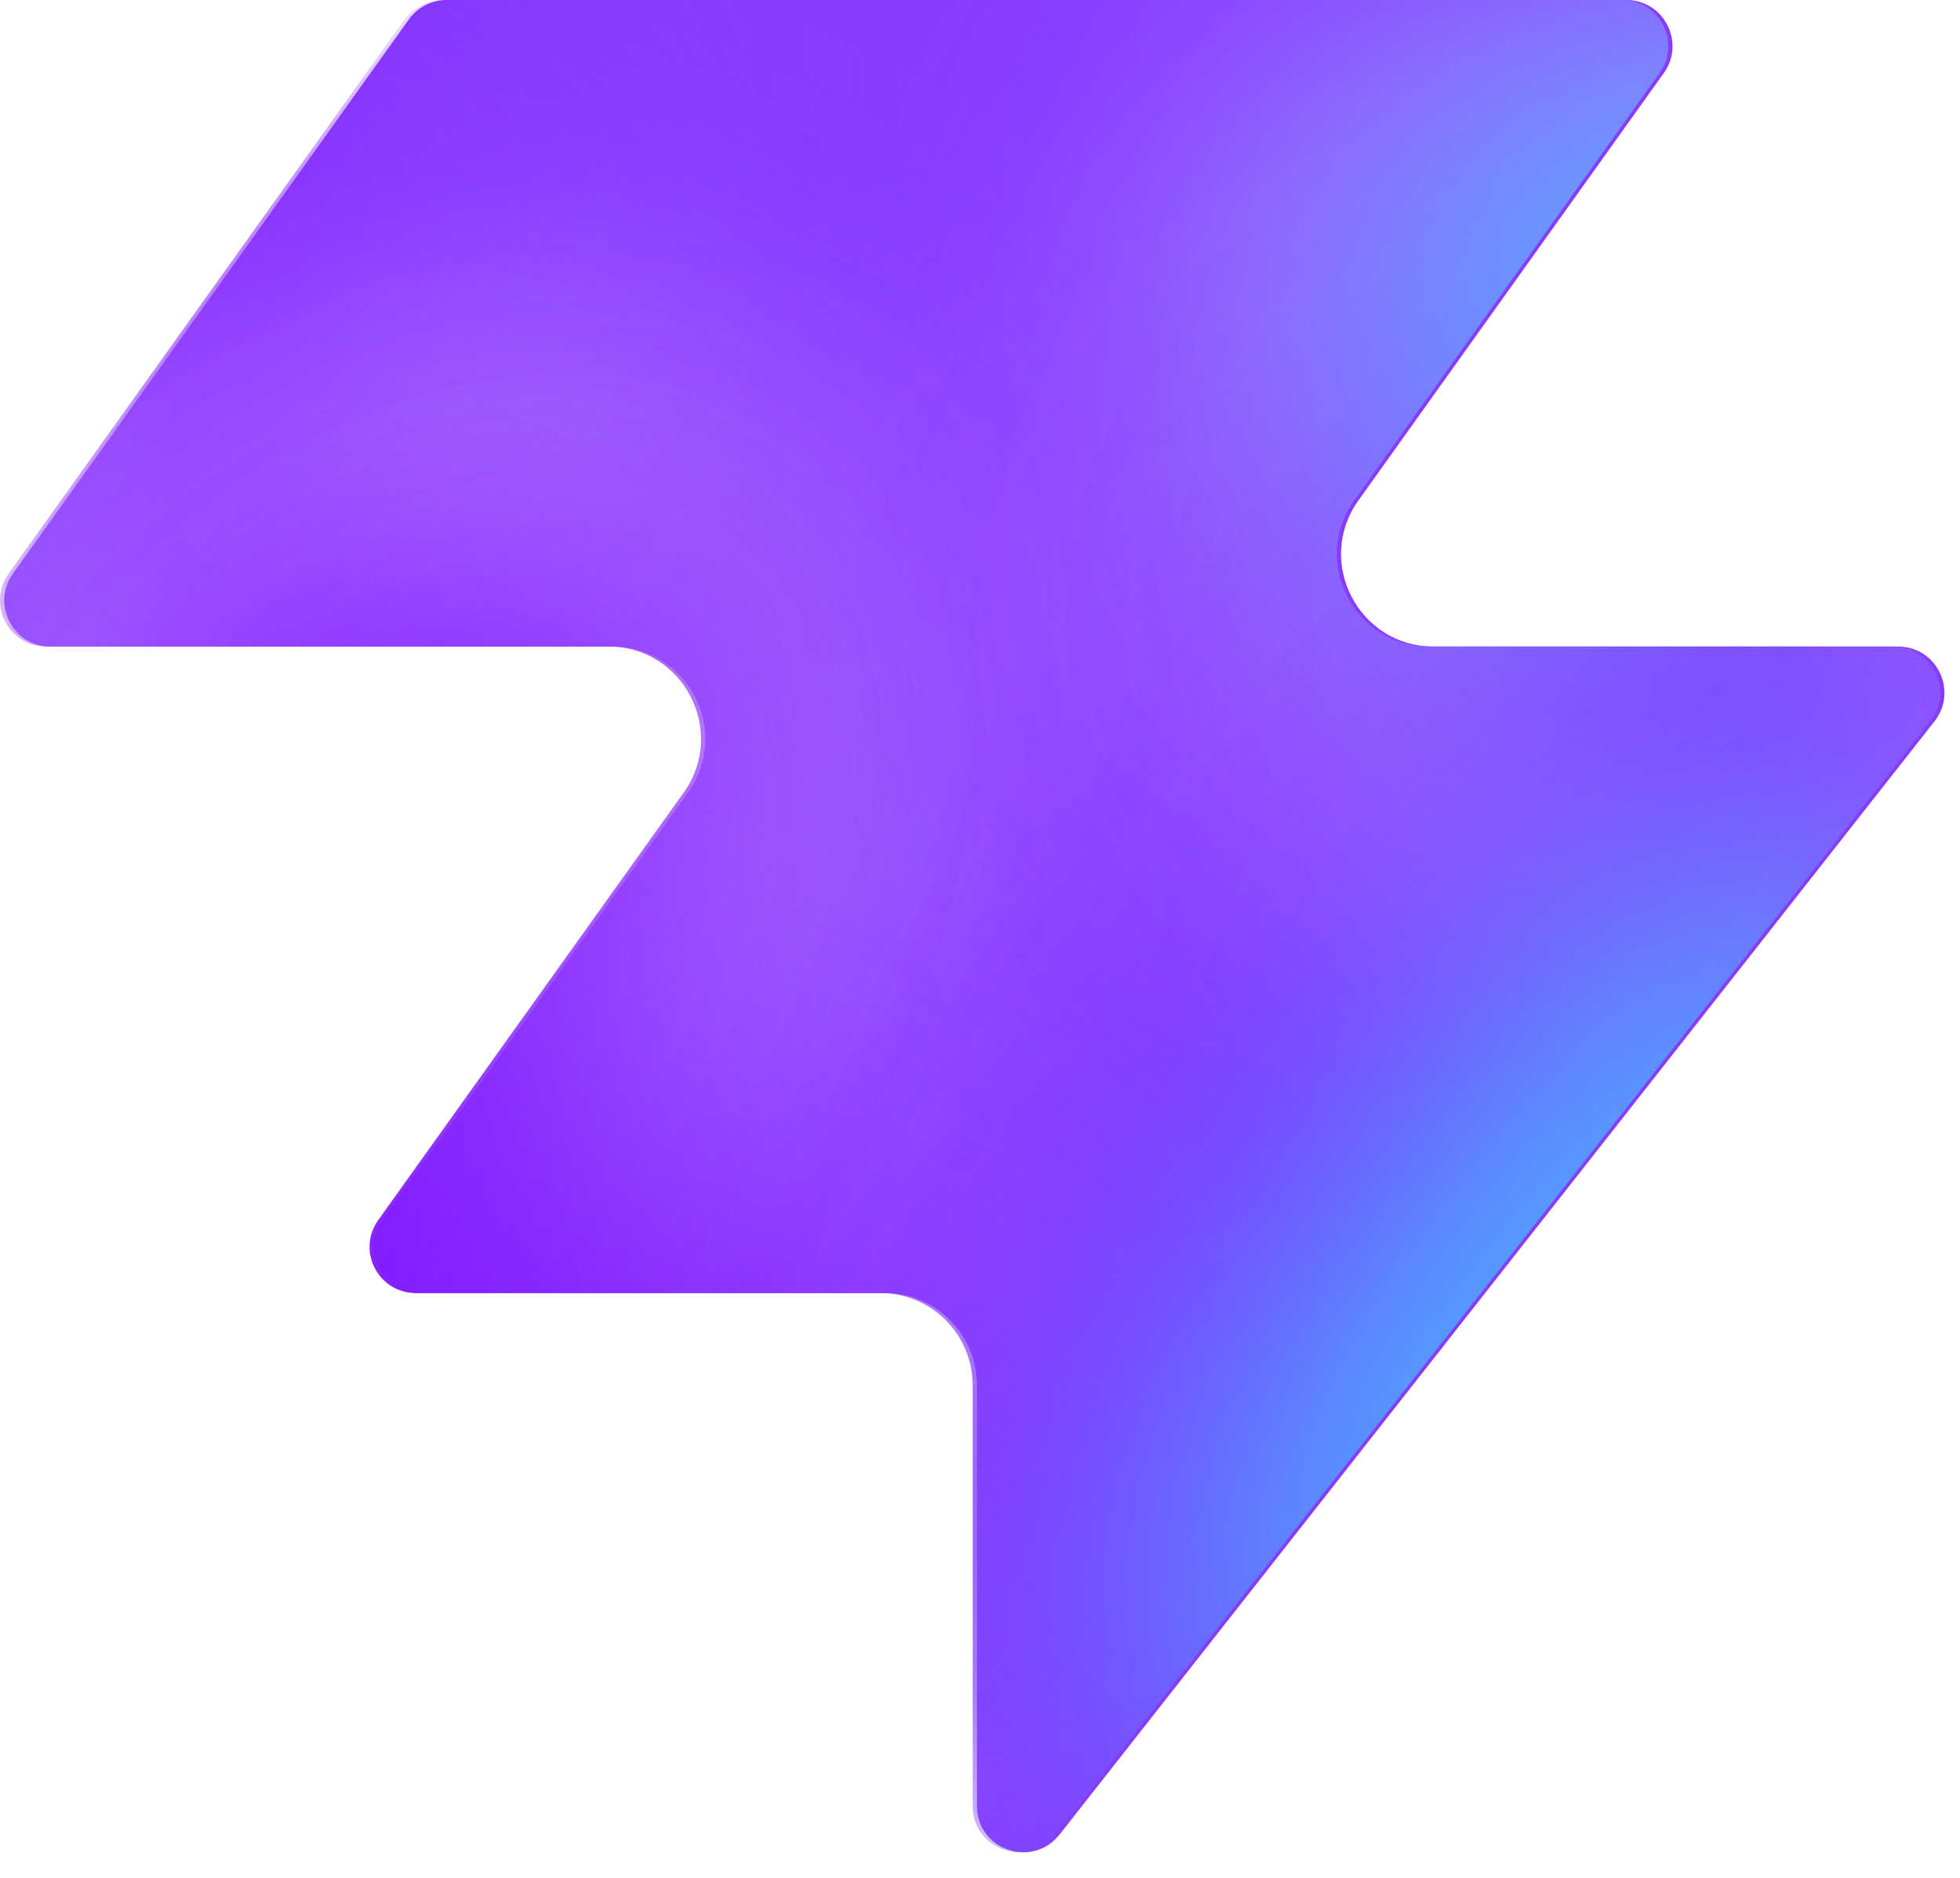
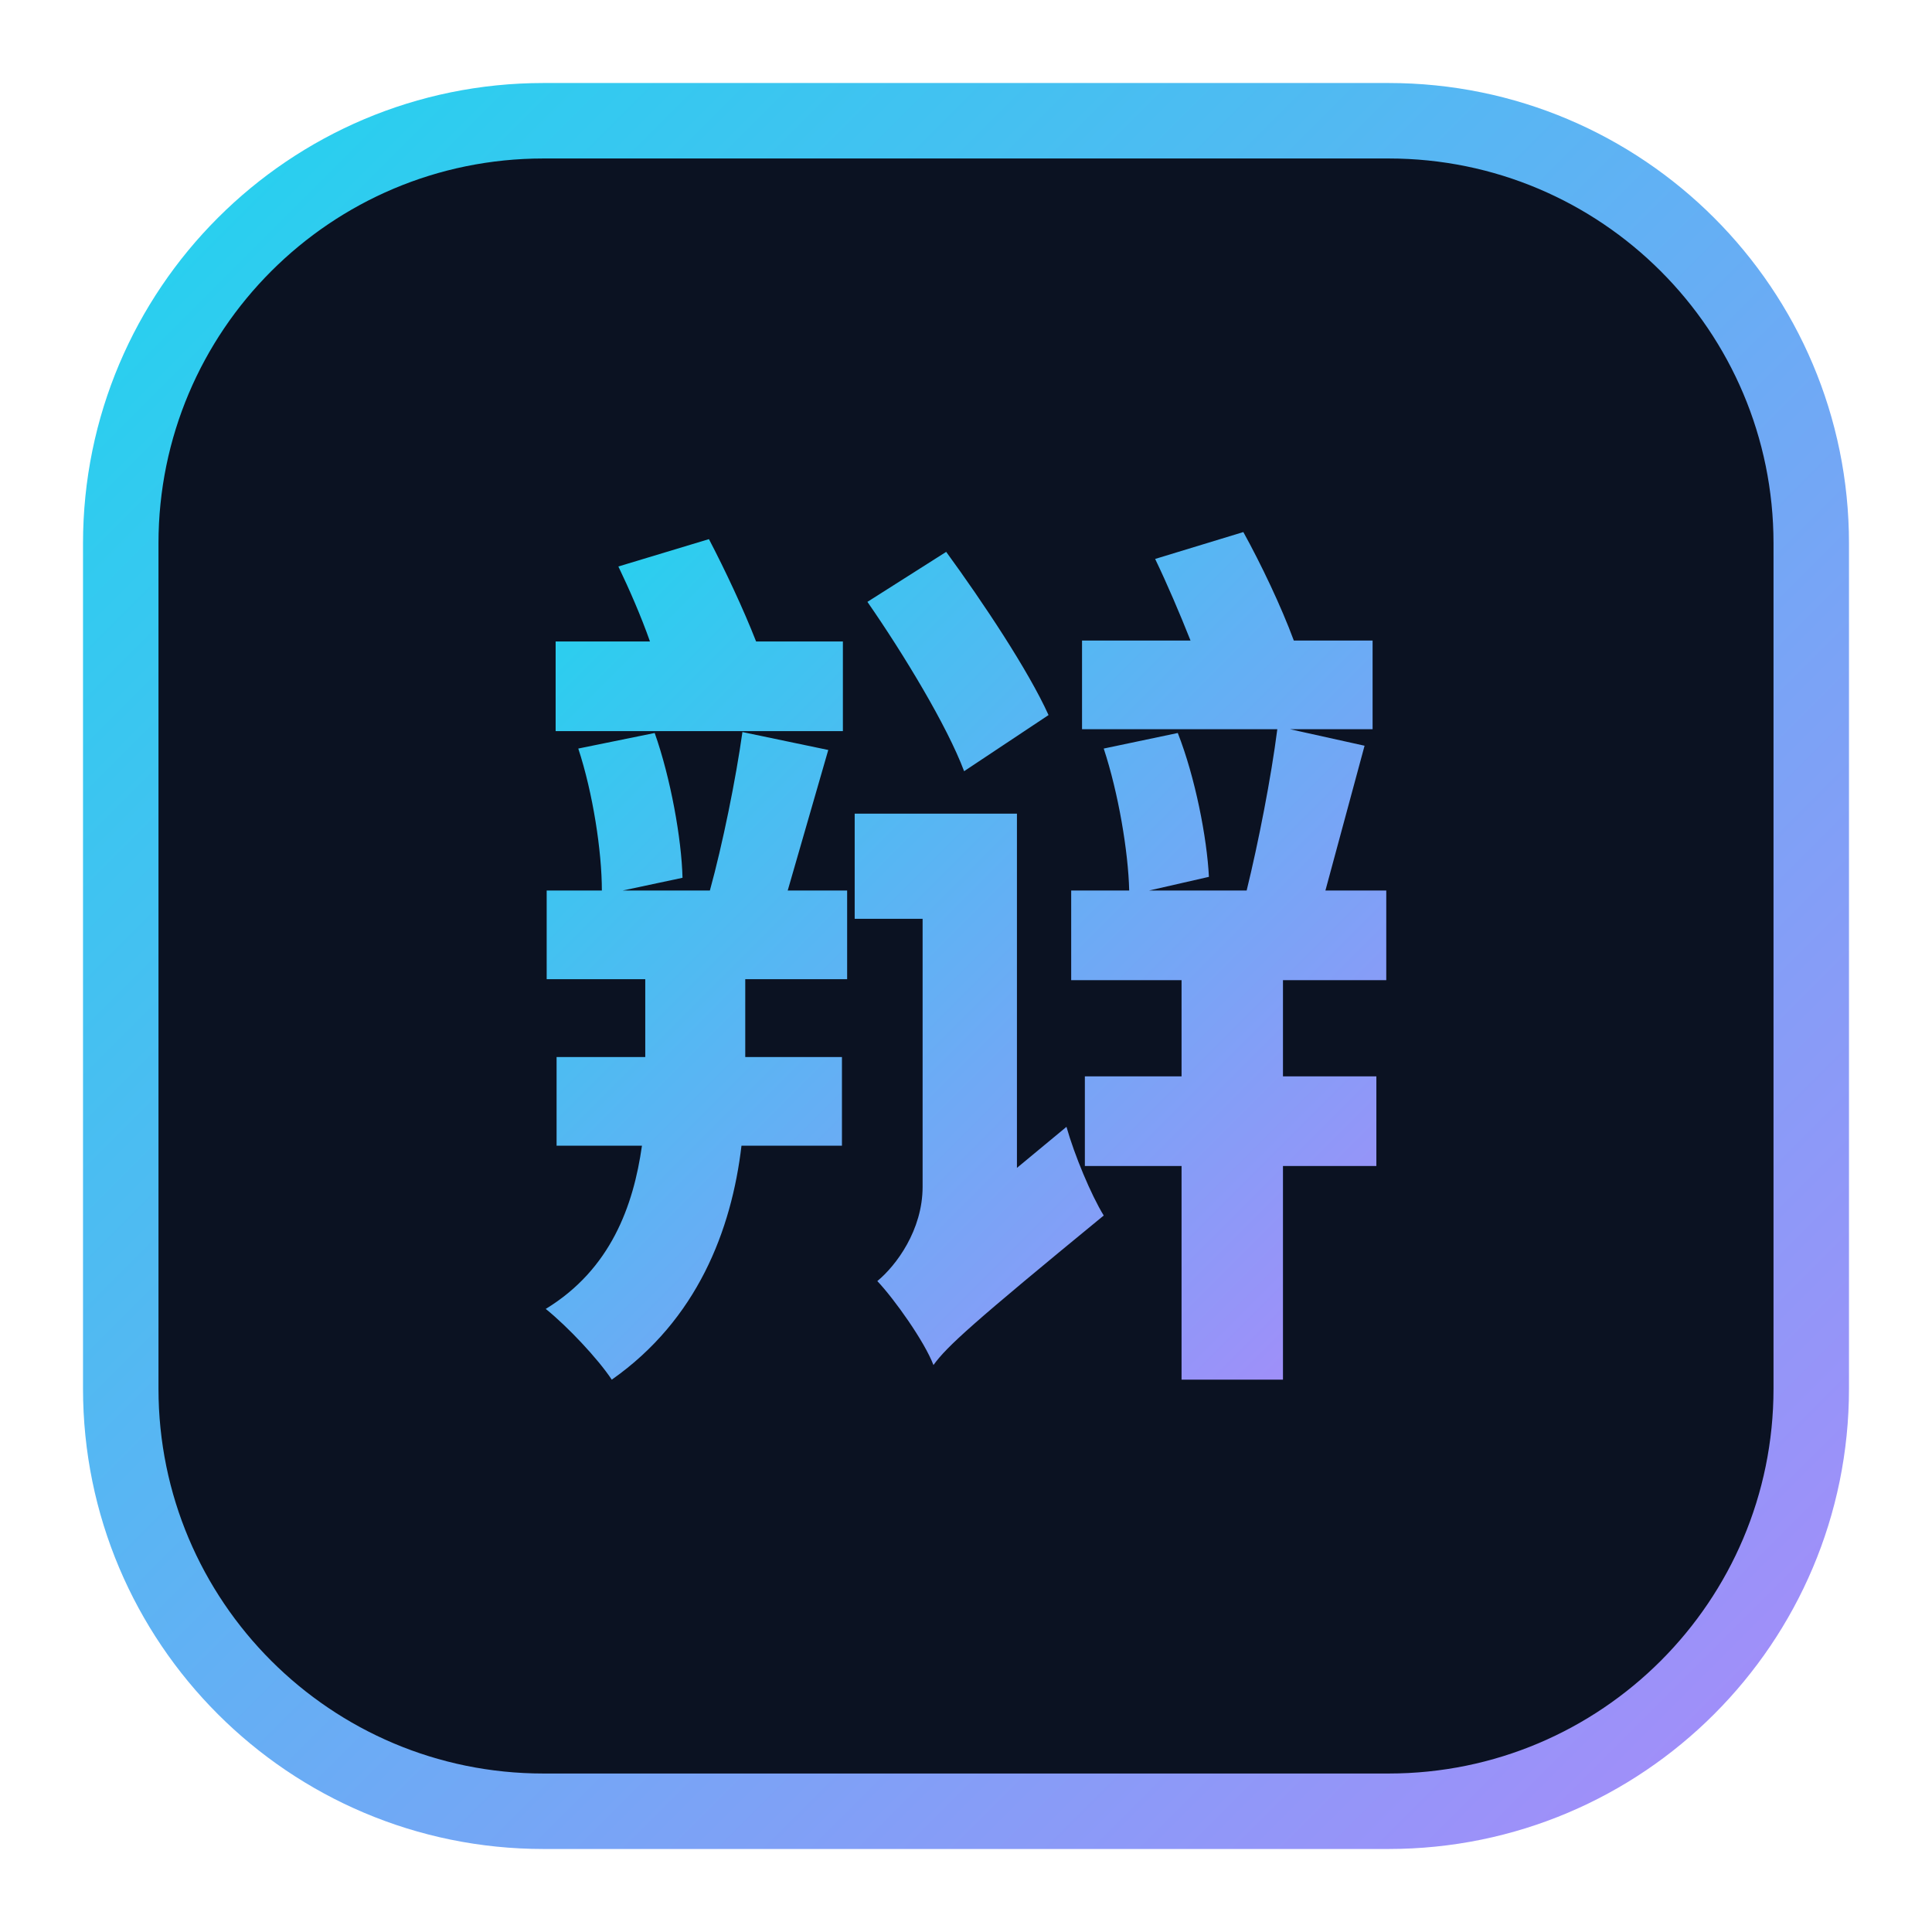
- <svg xmlns="http://www.w3.org/2000/svg" width="48" height="46" fill="none" viewBox="0 0 48 46">
-   <path fill="#863bff" d="M25.946 44.938c-.664.845-2.021.375-2.021-.698V33.937a2.26 2.26 0 0 0-2.262-2.262H10.287c-.92 0-1.456-1.04-.92-1.788l7.48-10.471c1.07-1.497 0-3.578-1.842-3.578H1.237c-.92 0-1.456-1.04-.92-1.788L10.013.474c.214-.297.556-.474.92-.474h28.894c.92 0 1.456 1.04.92 1.788l-7.48 10.471c-1.07 1.498 0 3.579 1.842 3.579h11.377c.943 0 1.473 1.088.89 1.83L25.947 44.94z" style="fill:#863bff;fill:color(display-p3 .525 .23 1);fill-opacity:1" />
-   <mask id="a" width="48" height="46" x="0" y="0" maskUnits="userSpaceOnUse" style="mask-type:alpha">
-     <path fill="#000" d="M25.842 44.938c-.664.844-2.021.375-2.021-.698V33.937a2.26 2.26 0 0 0-2.262-2.262H10.183c-.92 0-1.456-1.04-.92-1.788l7.48-10.471c1.07-1.498 0-3.579-1.842-3.579H1.133c-.92 0-1.456-1.04-.92-1.787L9.91.473c.214-.297.556-.474.92-.474h28.894c.92 0 1.456 1.04.92 1.788l-7.48 10.471c-1.07 1.498 0 3.578 1.842 3.578h11.377c.943 0 1.473 1.088.89 1.832L25.843 44.94z" style="fill:#000;fill-opacity:1" />
-   </mask>
-   <g mask="url(#a)">
-     <g filter="url(#b)">
-       <ellipse cx="5.508" cy="14.704" fill="#ede6ff" rx="5.508" ry="14.704" style="fill:#ede6ff;fill:color(display-p3 .927 .903 1);fill-opacity:1" transform="matrix(.00324 1 1 -.00324 -4.47 31.516)" />
-     </g>
-     <g filter="url(#c)">
-       <ellipse cx="10.399" cy="29.851" fill="#ede6ff" rx="10.399" ry="29.851" style="fill:#ede6ff;fill:color(display-p3 .927 .903 1);fill-opacity:1" transform="matrix(.00324 1 1 -.00324 -39.328 7.883)" />
-     </g>
-     <g filter="url(#d)">
-       <ellipse cx="5.508" cy="30.487" fill="#7e14ff" rx="5.508" ry="30.487" style="fill:#7e14ff;fill:color(display-p3 .492 .077 1);fill-opacity:1" transform="rotate(89.814 -25.913 -14.639)scale(1 -1)" />
-     </g>
-     <g filter="url(#e)">
-       <ellipse cx="5.508" cy="30.599" fill="#7e14ff" rx="5.508" ry="30.599" style="fill:#7e14ff;fill:color(display-p3 .492 .077 1);fill-opacity:1" transform="rotate(89.814 -32.644 -3.334)scale(1 -1)" />
-     </g>
-     <g filter="url(#f)">
-       <ellipse cx="5.508" cy="30.599" fill="#7e14ff" rx="5.508" ry="30.599" style="fill:#7e14ff;fill:color(display-p3 .492 .077 1);fill-opacity:1" transform="matrix(.00324 1 1 -.00324 -34.34 30.47)" />
-     </g>
-     <g filter="url(#g)">
-       <ellipse cx="14.072" cy="22.078" fill="#ede6ff" rx="14.072" ry="22.078" style="fill:#ede6ff;fill:color(display-p3 .927 .903 1);fill-opacity:1" transform="rotate(93.35 24.506 48.493)scale(-1 1)" />
-     </g>
-     <g filter="url(#h)">
-       <ellipse cx="3.47" cy="21.501" fill="#7e14ff" rx="3.47" ry="21.501" style="fill:#7e14ff;fill:color(display-p3 .492 .077 1);fill-opacity:1" transform="rotate(89.009 28.708 47.59)scale(-1 1)" />
-     </g>
-     <g filter="url(#i)">
-       <ellipse cx="3.47" cy="21.501" fill="#7e14ff" rx="3.47" ry="21.501" style="fill:#7e14ff;fill:color(display-p3 .492 .077 1);fill-opacity:1" transform="rotate(89.009 28.708 47.59)scale(-1 1)" />
-     </g>
-     <g filter="url(#j)">
-       <ellipse cx=".387" cy="8.972" fill="#7e14ff" rx="4.407" ry="29.108" style="fill:#7e14ff;fill:color(display-p3 .492 .077 1);fill-opacity:1" transform="rotate(39.51 .387 8.972)" />
-     </g>
-     <g filter="url(#k)">
-       <ellipse cx="47.523" cy="-6.092" fill="#7e14ff" rx="4.407" ry="29.108" style="fill:#7e14ff;fill:color(display-p3 .492 .077 1);fill-opacity:1" transform="rotate(37.892 47.523 -6.092)" />
-     </g>
-     <g filter="url(#l)">
-       <ellipse cx="41.412" cy="6.333" fill="#47bfff" rx="5.971" ry="9.665" style="fill:#47bfff;fill:color(display-p3 .28 .748 1);fill-opacity:1" transform="rotate(37.892 41.412 6.333)" />
-     </g>
-     <g filter="url(#m)">
-       <ellipse cx="-1.879" cy="38.332" fill="#7e14ff" rx="4.407" ry="29.108" style="fill:#7e14ff;fill:color(display-p3 .492 .077 1);fill-opacity:1" transform="rotate(37.892 -1.88 38.332)" />
-     </g>
-     <g filter="url(#n)">
-       <ellipse cx="-1.879" cy="38.332" fill="#7e14ff" rx="4.407" ry="29.108" style="fill:#7e14ff;fill:color(display-p3 .492 .077 1);fill-opacity:1" transform="rotate(37.892 -1.88 38.332)" />
-     </g>
-     <g filter="url(#o)">
-       <ellipse cx="35.651" cy="29.907" fill="#7e14ff" rx="4.407" ry="29.108" style="fill:#7e14ff;fill:color(display-p3 .492 .077 1);fill-opacity:1" transform="rotate(37.892 35.651 29.907)" />
-     </g>
-     <g filter="url(#p)">
-       <ellipse cx="38.418" cy="32.4" fill="#47bfff" rx="5.971" ry="15.297" style="fill:#47bfff;fill:color(display-p3 .28 .748 1);fill-opacity:1" transform="rotate(37.892 38.418 32.4)" />
-     </g>
-   </g>
+ <svg xmlns="http://www.w3.org/2000/svg" viewBox="0 0 64 64">
  <defs>
-     <filter id="b" width="60.045" height="41.654" x="-19.77" y="16.149" color-interpolation-filters="sRGB" filterUnits="userSpaceOnUse">
-       <feFlood flood-opacity="0" result="BackgroundImageFix" />
-       <feBlend in="SourceGraphic" in2="BackgroundImageFix" result="shape" />
-       <feGaussianBlur result="effect1_foregroundBlur_2002_17158" stdDeviation="7.659" />
-     </filter>
-     <filter id="c" width="90.34" height="51.437" x="-54.613" y="-7.533" color-interpolation-filters="sRGB" filterUnits="userSpaceOnUse">
-       <feFlood flood-opacity="0" result="BackgroundImageFix" />
-       <feBlend in="SourceGraphic" in2="BackgroundImageFix" result="shape" />
-       <feGaussianBlur result="effect1_foregroundBlur_2002_17158" stdDeviation="7.659" />
-     </filter>
-     <filter id="d" width="79.355" height="29.4" x="-49.64" y="2.03" color-interpolation-filters="sRGB" filterUnits="userSpaceOnUse">
-       <feFlood flood-opacity="0" result="BackgroundImageFix" />
-       <feBlend in="SourceGraphic" in2="BackgroundImageFix" result="shape" />
-       <feGaussianBlur result="effect1_foregroundBlur_2002_17158" stdDeviation="4.596" />
-     </filter>
-     <filter id="e" width="79.579" height="29.4" x="-45.045" y="20.029" color-interpolation-filters="sRGB" filterUnits="userSpaceOnUse">
-       <feFlood flood-opacity="0" result="BackgroundImageFix" />
-       <feBlend in="SourceGraphic" in2="BackgroundImageFix" result="shape" />
-       <feGaussianBlur result="effect1_foregroundBlur_2002_17158" stdDeviation="4.596" />
-     </filter>
-     <filter id="f" width="79.579" height="29.4" x="-43.513" y="21.178" color-interpolation-filters="sRGB" filterUnits="userSpaceOnUse">
-       <feFlood flood-opacity="0" result="BackgroundImageFix" />
-       <feBlend in="SourceGraphic" in2="BackgroundImageFix" result="shape" />
-       <feGaussianBlur result="effect1_foregroundBlur_2002_17158" stdDeviation="4.596" />
-     </filter>
-     <filter id="g" width="74.749" height="58.852" x="15.756" y="-17.901" color-interpolation-filters="sRGB" filterUnits="userSpaceOnUse">
-       <feFlood flood-opacity="0" result="BackgroundImageFix" />
-       <feBlend in="SourceGraphic" in2="BackgroundImageFix" result="shape" />
-       <feGaussianBlur result="effect1_foregroundBlur_2002_17158" stdDeviation="7.659" />
-     </filter>
-     <filter id="h" width="61.377" height="25.362" x="23.548" y="2.284" color-interpolation-filters="sRGB" filterUnits="userSpaceOnUse">
-       <feFlood flood-opacity="0" result="BackgroundImageFix" />
-       <feBlend in="SourceGraphic" in2="BackgroundImageFix" result="shape" />
-       <feGaussianBlur result="effect1_foregroundBlur_2002_17158" stdDeviation="4.596" />
-     </filter>
-     <filter id="i" width="61.377" height="25.362" x="23.548" y="2.284" color-interpolation-filters="sRGB" filterUnits="userSpaceOnUse">
-       <feFlood flood-opacity="0" result="BackgroundImageFix" />
-       <feBlend in="SourceGraphic" in2="BackgroundImageFix" result="shape" />
-       <feGaussianBlur result="effect1_foregroundBlur_2002_17158" stdDeviation="4.596" />
-     </filter>
-     <filter id="j" width="56.045" height="63.649" x="-27.636" y="-22.853" color-interpolation-filters="sRGB" filterUnits="userSpaceOnUse">
-       <feFlood flood-opacity="0" result="BackgroundImageFix" />
-       <feBlend in="SourceGraphic" in2="BackgroundImageFix" result="shape" />
-       <feGaussianBlur result="effect1_foregroundBlur_2002_17158" stdDeviation="4.596" />
-     </filter>
-     <filter id="k" width="54.814" height="64.646" x="20.116" y="-38.415" color-interpolation-filters="sRGB" filterUnits="userSpaceOnUse">
-       <feFlood flood-opacity="0" result="BackgroundImageFix" />
-       <feBlend in="SourceGraphic" in2="BackgroundImageFix" result="shape" />
-       <feGaussianBlur result="effect1_foregroundBlur_2002_17158" stdDeviation="4.596" />
-     </filter>
-     <filter id="l" width="33.541" height="35.313" x="24.641" y="-11.323" color-interpolation-filters="sRGB" filterUnits="userSpaceOnUse">
-       <feFlood flood-opacity="0" result="BackgroundImageFix" />
-       <feBlend in="SourceGraphic" in2="BackgroundImageFix" result="shape" />
-       <feGaussianBlur result="effect1_foregroundBlur_2002_17158" stdDeviation="4.596" />
-     </filter>
-     <filter id="m" width="54.814" height="64.646" x="-29.286" y="6.009" color-interpolation-filters="sRGB" filterUnits="userSpaceOnUse">
-       <feFlood flood-opacity="0" result="BackgroundImageFix" />
-       <feBlend in="SourceGraphic" in2="BackgroundImageFix" result="shape" />
-       <feGaussianBlur result="effect1_foregroundBlur_2002_17158" stdDeviation="4.596" />
-     </filter>
-     <filter id="n" width="54.814" height="64.646" x="-29.286" y="6.009" color-interpolation-filters="sRGB" filterUnits="userSpaceOnUse">
-       <feFlood flood-opacity="0" result="BackgroundImageFix" />
-       <feBlend in="SourceGraphic" in2="BackgroundImageFix" result="shape" />
-       <feGaussianBlur result="effect1_foregroundBlur_2002_17158" stdDeviation="4.596" />
-     </filter>
-     <filter id="o" width="54.814" height="64.646" x="8.244" y="-2.416" color-interpolation-filters="sRGB" filterUnits="userSpaceOnUse">
-       <feFlood flood-opacity="0" result="BackgroundImageFix" />
-       <feBlend in="SourceGraphic" in2="BackgroundImageFix" result="shape" />
-       <feGaussianBlur result="effect1_foregroundBlur_2002_17158" stdDeviation="4.596" />
-     </filter>
-     <filter id="p" width="39.409" height="43.623" x="18.713" y="10.588" color-interpolation-filters="sRGB" filterUnits="userSpaceOnUse">
-       <feFlood flood-opacity="0" result="BackgroundImageFix" />
-       <feBlend in="SourceGraphic" in2="BackgroundImageFix" result="shape" />
-       <feGaussianBlur result="effect1_foregroundBlur_2002_17158" stdDeviation="4.596" />
-     </filter>
+     <linearGradient id="g" x1="0" y1="0" x2="1" y2="1">
+       <stop offset="0" stop-color="#22d3ee" />
+       <stop offset="1" stop-color="#a78bfa" />
+     </linearGradient>
  </defs>
+   <rect x="4" y="4" width="56" height="56" rx="14" fill="#0b1222" />
+   <rect x="4" y="4" width="56" height="56" rx="14" fill="none" stroke="url(#g)" stroke-width="2.5" />
+   <text x="32" y="43" font-family="'Microsoft YaHei', sans-serif" font-size="30" font-weight="bold" text-anchor="middle" fill="url(#g)">辩</text>
</svg>
